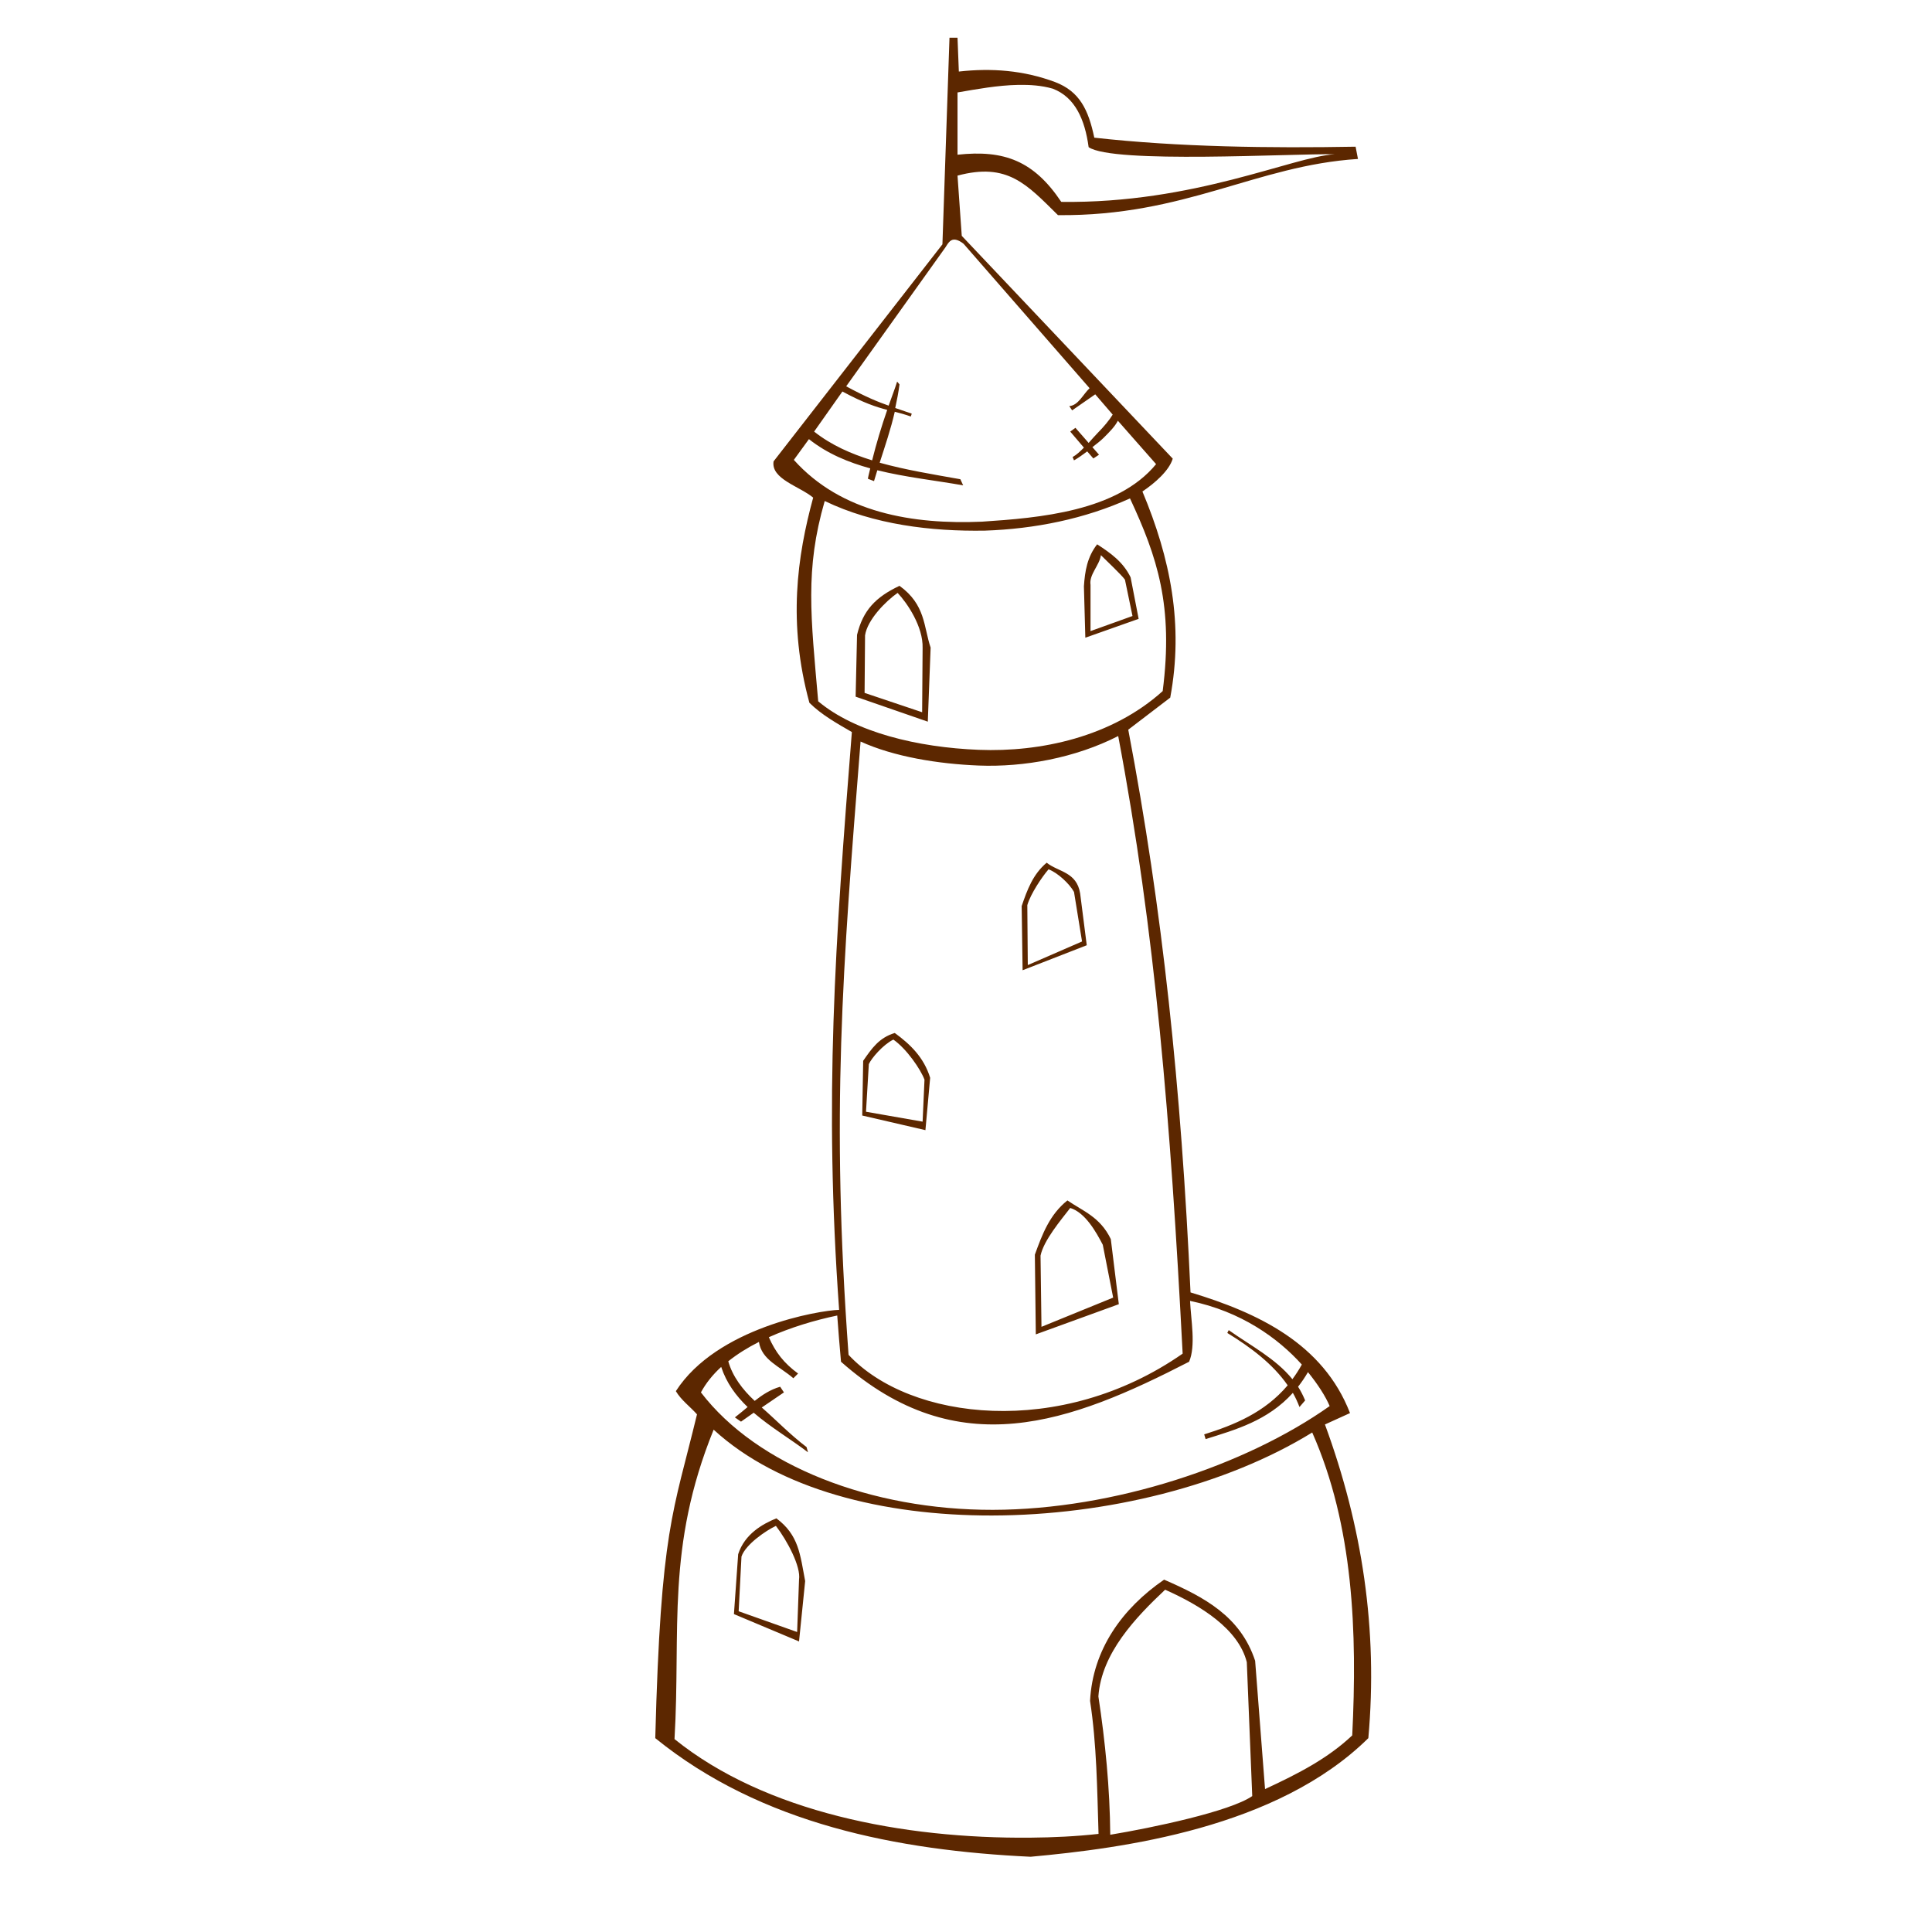
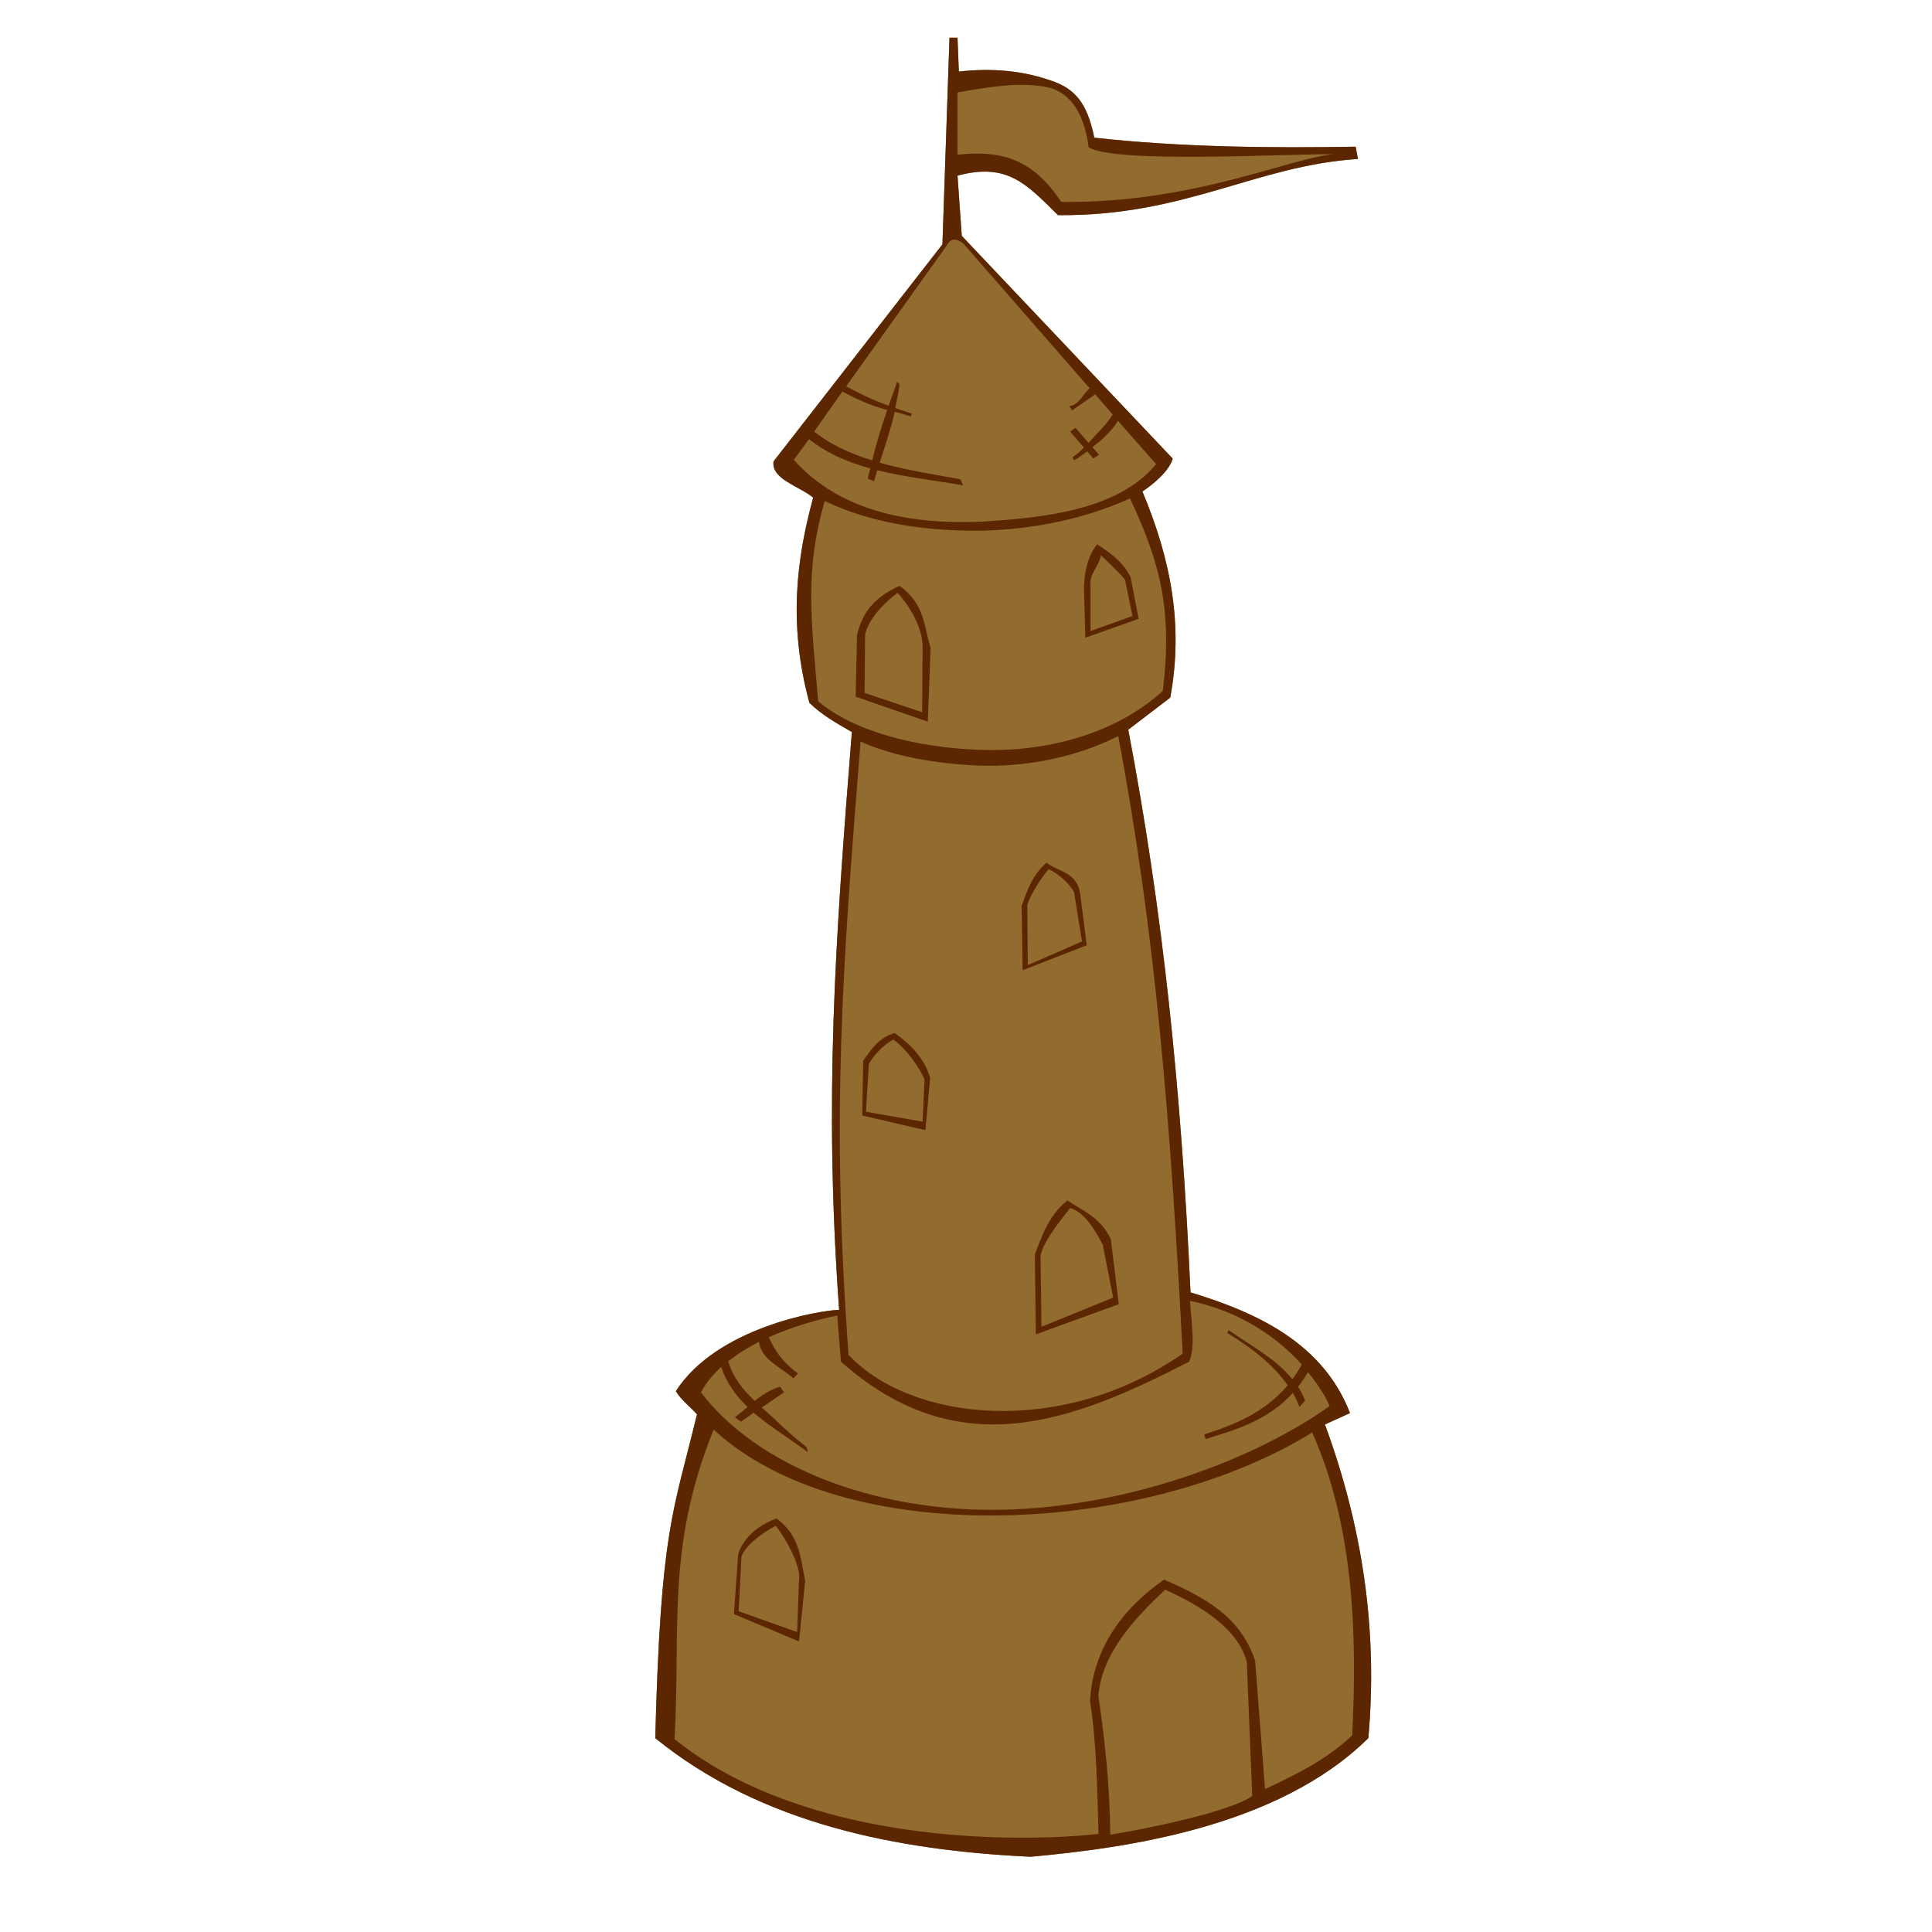
<svg xmlns="http://www.w3.org/2000/svg" xmlns:xlink="http://www.w3.org/1999/xlink" width="128" height="128" id="svg2" version="1.0">
  <defs id="defs4">
    <linearGradient id="linearGradient3108">
      <stop style="stop-color:#c223c2;stop-opacity:1;" offset="0" id="stop3110" />
      <stop style="stop-color:#ff00dc;stop-opacity:1;" offset="1" id="stop3112" />
    </linearGradient>
    <linearGradient id="linearGradient3098">
      <stop style="stop-color:#9e2612;stop-opacity:1;" offset="0" id="stop3100" />
      <stop style="stop-color:#bd5032;stop-opacity:1;" offset="1" id="stop3102" />
    </linearGradient>
    <linearGradient id="linearGradient2338">
      <stop style="stop-color:#b1b1b1;stop-opacity:1;" offset="0" id="stop2340" />
      <stop style="stop-color:#e4e4e4;stop-opacity:1;" offset="1" id="stop2342" />
    </linearGradient>
    <linearGradient id="linearGradient2320">
      <stop style="stop-color:#6a3c1d;stop-opacity:1;" offset="0" id="stop2322" />
      <stop style="stop-color:#8f5127;stop-opacity:1;" offset="1" id="stop2324" />
    </linearGradient>
    <linearGradient xlink:href="#linearGradient2338" id="linearGradient2507" x1="48.802" y1="98.584" x2="87.452" y2="115.463" gradientUnits="userSpaceOnUse" />
    <linearGradient xlink:href="#linearGradient2338" id="linearGradient2511" x1="58.22" y1="63.42" x2="78.89" y2="71.003" gradientUnits="userSpaceOnUse" />
    <linearGradient xlink:href="#linearGradient2338" id="linearGradient2517" x1="55.162" y1="36.145" x2="77.789" y2="41.404" gradientUnits="userSpaceOnUse" />
    <linearGradient xlink:href="#linearGradient3098" id="linearGradient3104" x1="62.99" y1="27.339" x2="71.307" y2="31.13" gradientUnits="userSpaceOnUse" />
    <linearGradient xlink:href="#linearGradient3108" id="linearGradient3114" x1="69.472" y1="10.704" x2="72.163" y2="5.69" gradientUnits="userSpaceOnUse" />
    <linearGradient xlink:href="#linearGradient3098" id="linearGradient3118" x1="72.897" y1="93.019" x2="81.336" y2="97.055" gradientUnits="userSpaceOnUse" />
    <linearGradient xlink:href="#linearGradient2320" id="linearGradient3122" x1="80.358" y1="111.06" x2="75.465" y2="119.499" gradientUnits="userSpaceOnUse" />
-     <filter id="filter3268" x="-0.108" width="1.216" y="-0.088" height="1.176">
-       <feGaussianBlur stdDeviation="2.416" id="feGaussianBlur3270" />
-     </filter>
  </defs>
+   <g id="g1">
+     <path d="M 62.906,2.5 62.438,16.188 51.25,30.566 c -0.181,1.17 1.72,1.648 2.625,2.402 -1.062,3.898 -1.692,8.3 -0.25,13.594 0.817,0.807 1.829,1.365 2.812,1.938 -1.109,13.99 -1.849,24.306 -0.844,38.281 -1.326,0.035 -8.111,1.175 -10.816,5.385 0.356,0.602 0.939,1.017 1.4,1.537 -1.587,6.577 -2.399,7.546 -2.766,21.453 7.025,5.708 16.099,7.444 24.869,7.859 6.073,-0.558 16.325,-1.886 22.375,-7.859 0.644,-7.191 -0.402,-14.052 -2.875,-20.781 l 1.66,-0.756 C 87.659,89.014 83.352,86.979 78.875,85.625 78.256,72.037 77.026,60.286 74.75,48.344 l 2.781,-2.125 c 0.898,-4.827 0.015,-9.22 -1.844,-13.656 0.828,-0.554 1.776,-1.387 2.01,-2.178 L 63.719,15.625 63.438,11.635 c 3.317,-0.886 4.584,0.575 6.656,2.619 8.443,0.077 13.111,-3.289 19.875,-3.723 L 89.812,9.719 C 84.178,9.819 78.104,9.749 72.5,9.121 72.111,7.271 71.525,6.056 69.906,5.438 67.814,4.656 65.695,4.498 63.525,4.74 L 63.438,2.5 Z" style="fill:#926b2e;fill-rule:evenodd;stroke-width:1px;fill-opacity:1" id="path2" />
+   </g>
  <g id="layer1">
    <path style="fill:#5c2700;fill-opacity:1;fill-rule:evenodd;stroke:none;stroke-width:1px;stroke-linecap:butt;stroke-linejoin:miter;stroke-opacity:1" d="M 62.906,2.5 L 62.438,16.188 L 51.251,30.567 C 51.07,31.737 52.97,32.214 53.875,32.969 C 52.813,36.867 52.183,41.269 53.625,46.562 C 54.442,47.37 55.454,47.928 56.438,48.5 C 55.328,62.491 54.589,72.806 55.594,86.781 C 54.268,86.816 47.482,87.958 44.777,92.167 C 45.133,92.769 45.716,93.184 46.178,93.704 C 44.591,100.28 43.779,101.249 43.413,115.156 C 50.438,120.864 59.511,122.6 68.281,123.015 C 74.354,122.457 84.606,121.13 90.656,115.156 C 91.3,107.965 90.254,101.104 87.781,94.375 L 89.442,93.62 C 87.66,89.015 83.352,86.979 78.875,85.625 C 78.256,72.037 77.026,60.287 74.75,48.344 L 77.531,46.219 C 78.43,41.391 77.546,36.999 75.688,32.562 C 76.515,32.008 77.464,31.177 77.697,30.386 L 63.719,15.625 L 63.438,11.635 C 66.755,10.748 68.021,12.211 70.094,14.254 C 78.537,14.331 83.205,10.965 89.969,10.531 L 89.812,9.719 C 84.178,9.819 78.104,9.748 72.5,9.121 C 72.111,7.27 71.525,6.056 69.906,5.438 C 67.814,4.656 65.696,4.498 63.526,4.74 L 63.438,2.5 L 62.906,2.5 z M 67.438,5.625 C 68.237,5.61 68.999,5.659 69.75,5.875 C 71.229,6.44 71.878,7.926 72.125,9.75 C 73.727,10.863 85.599,10.167 88.438,10.219 C 85.63,10.381 79.124,13.493 70.312,13.375 C 68.502,10.674 66.553,9.911 63.438,10.25 L 63.438,6.125 C 64.722,5.903 66.104,5.651 67.438,5.625 z M 63.188,15.875 C 63.347,15.864 63.568,15.935 63.844,16.156 L 72.188,25.719 C 71.756,26.124 71.445,26.858 70.844,26.906 L 71.031,27.188 L 72.562,26.125 L 73.719,27.469 C 73.505,27.824 73.117,28.289 72.75,28.656 C 72.554,28.853 72.34,29.107 72.125,29.344 C 71.724,28.888 71.354,28.465 71.25,28.344 L 70.906,28.594 C 71.019,28.726 71.409,29.188 71.812,29.656 C 71.567,29.907 71.323,30.134 71.062,30.281 L 71.156,30.5 C 71.453,30.333 71.744,30.117 72.031,29.906 C 72.172,30.07 72.438,30.375 72.438,30.375 L 72.812,30.125 C 72.812,30.125 72.535,29.807 72.375,29.625 C 72.632,29.418 72.898,29.227 73.125,29 C 73.545,28.58 73.858,28.263 74.062,27.875 L 76.594,30.75 C 74.023,33.885 68.855,34.311 65.062,34.562 C 60.498,34.758 55.751,33.989 52.594,30.469 L 53.594,29.094 C 54.831,30.073 56.221,30.634 57.656,31.031 C 57.606,31.263 57.539,31.485 57.5,31.719 L 57.906,31.875 C 57.983,31.636 58.048,31.394 58.125,31.156 C 60.005,31.621 61.961,31.828 63.812,32.156 L 63.625,31.75 C 61.802,31.426 59.977,31.131 58.281,30.656 C 58.641,29.535 59.021,28.419 59.281,27.281 C 59.625,27.366 59.957,27.459 60.344,27.594 L 60.406,27.406 C 59.971,27.254 59.66,27.146 59.312,27.031 C 59.425,26.513 59.525,26 59.594,25.469 L 59.438,25.281 C 59.27,25.818 59.059,26.343 58.875,26.875 C 58.177,26.63 57.378,26.307 56.062,25.594 L 62.625,16.406 C 62.781,16.168 62.921,15.893 63.188,15.875 z M 55.812,25.938 C 57.2,26.691 58.054,26.966 58.781,27.156 C 58.399,28.255 58.062,29.376 57.781,30.5 C 56.389,30.067 55.083,29.5 53.938,28.594 L 55.812,25.938 z M 74.865,33.021 C 76.675,36.905 77.756,40.141 77.031,45.787 C 73.647,48.835 68.922,49.838 64.849,49.678 C 60.799,49.518 56.661,48.523 54.208,46.463 C 53.721,40.86 53.32,37.74 54.64,33.193 C 57.891,34.759 61.7,35.215 65.25,35.156 C 68.547,35.044 71.861,34.385 74.865,33.021 z M 72.688,36.062 C 72.032,36.908 71.881,37.823 71.812,38.844 L 71.906,42.25 L 75.438,41 L 74.906,38.25 C 74.41,37.231 73.6,36.655 72.688,36.062 z M 72.938,36.781 C 73.239,37.085 74.308,38.087 74.531,38.406 L 75.031,40.812 L 72.25,41.812 L 72.25,38.75 C 72.142,38.065 72.847,37.458 72.938,36.781 z M 59.594,38.812 C 58.014,39.56 57.178,40.426 56.781,42.062 L 56.688,46.156 L 61.469,47.812 L 61.656,42.906 C 61.188,41.517 61.326,40.061 59.594,38.812 z M 59.469,39.281 C 60.097,39.945 61.167,41.506 61.125,42.938 L 61.094,47.188 L 57.281,45.906 L 57.312,42.094 C 57.467,41.059 58.673,39.838 59.469,39.281 z M 74.084,48.765 C 76.543,61.772 77.546,74.155 78.354,89.682 C 70.263,95.32 60.281,94.122 56.219,89.761 C 55.052,73.796 55.82,64.172 57.015,49.129 C 59.223,50.137 62.159,50.613 64.844,50.719 C 67.844,50.837 71.241,50.216 74.084,48.765 z M 69.344,57.156 C 68.436,57.921 68.059,58.946 67.688,60.031 L 67.75,64.281 L 72,62.625 L 71.562,59.188 C 71.329,57.751 70.12,57.778 69.344,57.156 z M 69.469,57.594 C 70.079,57.822 70.862,58.559 71.156,59.094 L 71.688,62.375 L 68.094,63.938 L 68.062,59.969 C 68.272,59.233 69.028,58.104 69.469,57.594 z M 59.281,68.438 C 58.246,68.748 57.755,69.461 57.188,70.281 L 57.125,73.906 L 61.312,74.875 L 61.625,71.406 C 61.209,70.052 60.305,69.185 59.281,68.438 z M 59.188,68.875 C 60.076,69.498 61.001,70.857 61.25,71.531 L 61.125,74.312 L 57.375,73.656 L 57.562,70.5 C 57.739,70.107 58.505,69.209 59.188,68.875 z M 70.719,79.531 C 69.544,80.467 69.055,81.766 68.562,83.125 L 68.625,88.406 L 74.125,86.406 L 73.594,82.094 C 72.884,80.619 71.738,80.234 70.719,79.531 z M 70.906,80.031 C 71.899,80.334 72.617,81.613 73.062,82.469 L 73.75,85.969 L 69,87.906 L 68.938,83.188 C 69.151,82.171 70.29,80.829 70.906,80.031 z M 78.844,86.188 C 82.233,86.886 84.678,88.66 86.25,90.406 C 86.054,90.755 85.847,91.078 85.625,91.375 C 84.508,90.001 82.864,89.158 81.406,88.125 L 81.312,88.312 C 82.884,89.277 84.337,90.373 85.312,91.781 C 83.786,93.585 81.78,94.403 79.781,95.031 L 79.875,95.344 C 81.839,94.726 83.989,94.134 85.656,92.281 C 85.827,92.577 85.97,92.896 86.094,93.219 L 86.469,92.781 C 86.333,92.459 86.181,92.152 86,91.875 C 86.234,91.578 86.447,91.266 86.656,90.906 C 87.317,91.723 87.822,92.513 88.094,93.156 C 82.569,97.072 73.812,100.017 65.781,100.031 C 57.738,100.046 50.171,97.127 46.438,92.25 C 46.772,91.631 47.228,91.068 47.781,90.562 C 48.125,91.616 48.762,92.482 49.531,93.219 C 49.255,93.457 48.974,93.68 48.688,93.906 L 49.094,94.188 L 49.938,93.594 C 49.949,93.603 49.958,93.615 49.969,93.625 C 51.094,94.587 52.409,95.362 53.531,96.219 L 53.438,95.875 C 52.307,95.011 51.448,94.104 50.469,93.25 L 51.938,92.25 L 51.688,91.875 C 51.031,92.065 50.495,92.421 50,92.812 C 49.198,92.066 48.531,91.19 48.25,90.188 C 48.857,89.705 49.535,89.282 50.281,88.906 C 50.462,90.099 51.642,90.515 52.562,91.312 L 52.875,91 C 51.936,90.313 51.377,89.591 50.938,88.594 C 52.374,87.95 53.951,87.473 55.469,87.156 C 55.548,88.176 55.618,89.148 55.719,90.219 C 63.466,97.075 70.918,94.265 78.781,90.219 C 79.236,89.166 78.902,87.439 78.844,86.188 z M 47.281,94.719 C 51.597,98.681 58.518,100.419 65.719,100.406 C 73.304,100.392 81.225,98.426 86.938,94.906 C 89.678,101.092 89.926,108.156 89.589,114.974 C 87.98,116.491 86.061,117.489 83.812,118.531 L 83.156,110.031 C 82.182,107.082 79.794,105.819 77.125,104.656 C 74.351,106.561 72.392,109.29 72.219,112.688 C 72.664,115.586 72.689,118.565 72.781,121.5 C 71.307,121.665 69.794,121.736 68.281,121.75 C 59.816,121.827 50.693,120.065 44.688,115.219 C 45.114,107.98 44.112,102.525 47.281,94.719 z M 51.438,100.594 C 50.526,100.963 49.337,101.631 48.906,102.969 L 48.625,106.938 L 52.938,108.75 L 53.344,104.75 C 53.01,103.002 52.934,101.711 51.438,100.594 z M 51.406,101.094 C 52.168,102.093 53.072,103.796 52.938,104.656 L 52.812,108.125 L 48.938,106.75 L 49.125,103.125 C 49.401,102.309 50.781,101.383 51.406,101.094 z M 77.193,105.322 C 79.54,106.366 82.05,107.918 82.604,110.125 L 82.964,118.995 C 81.495,120.012 76.336,121.098 73.557,121.557 C 73.534,118.505 73.227,115.38 72.771,112.391 C 72.971,109.524 75.245,107.156 77.193,105.322 z" id="path2308" />
  </g>
</svg>
